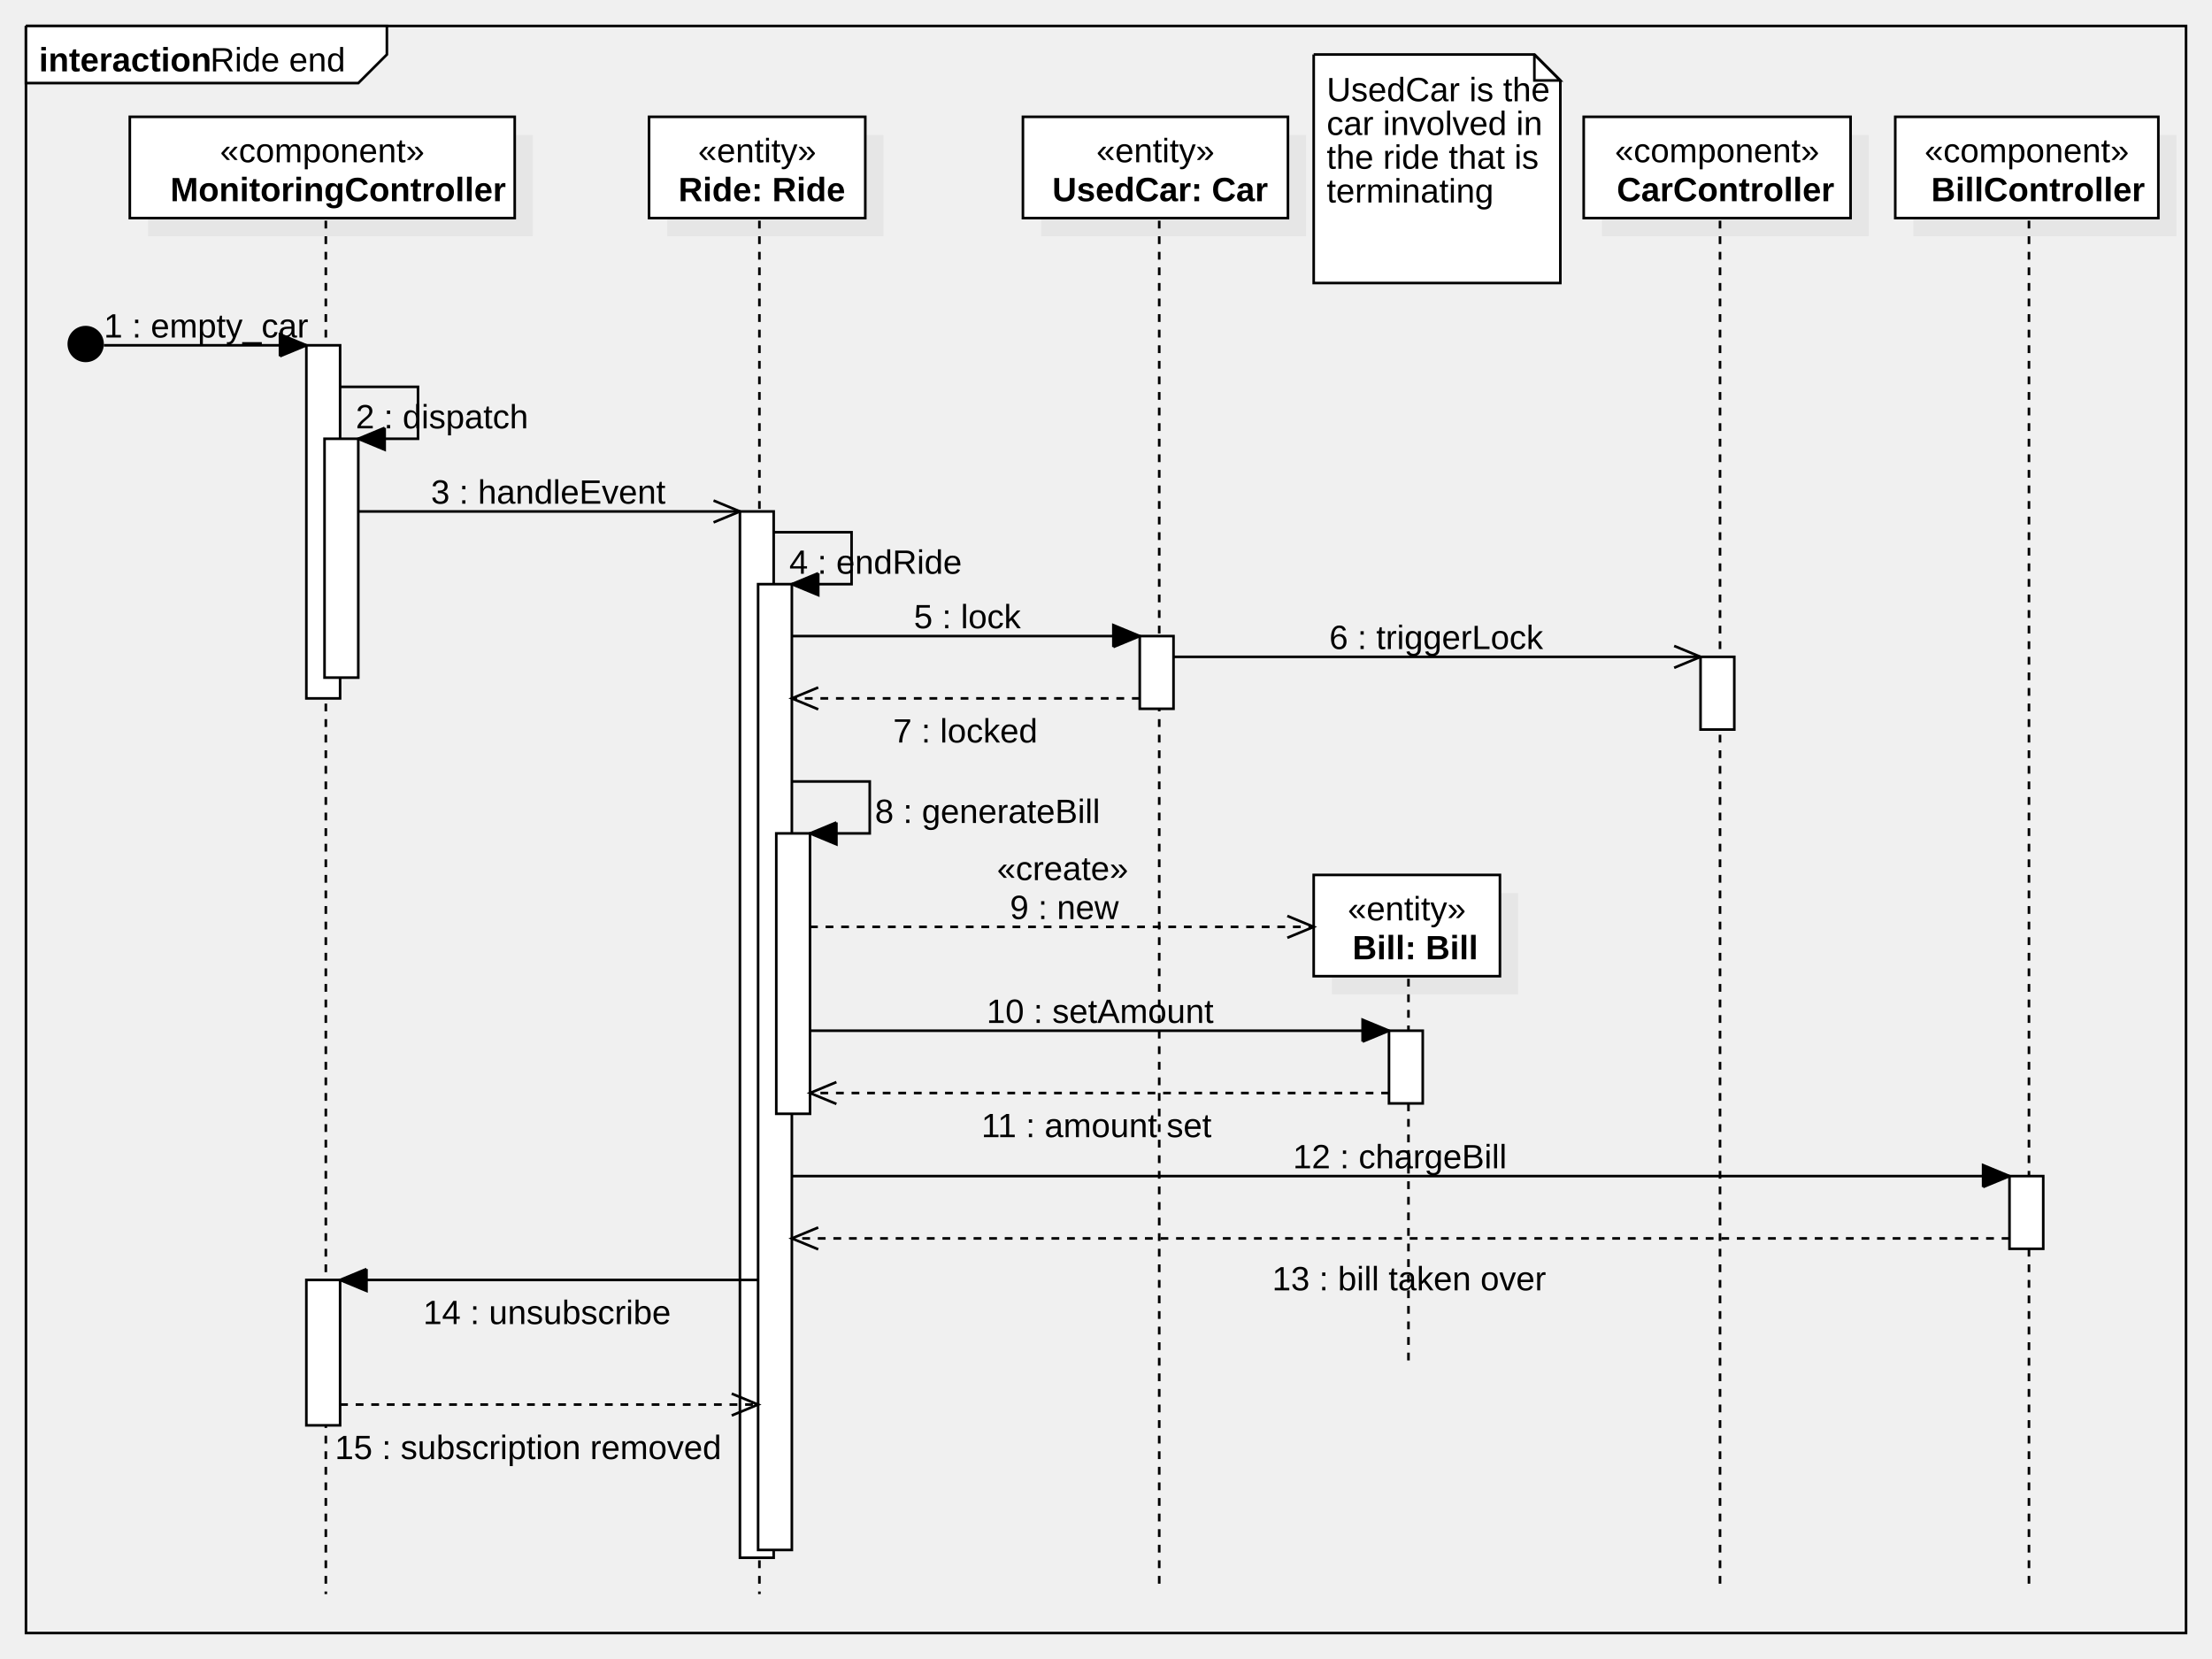
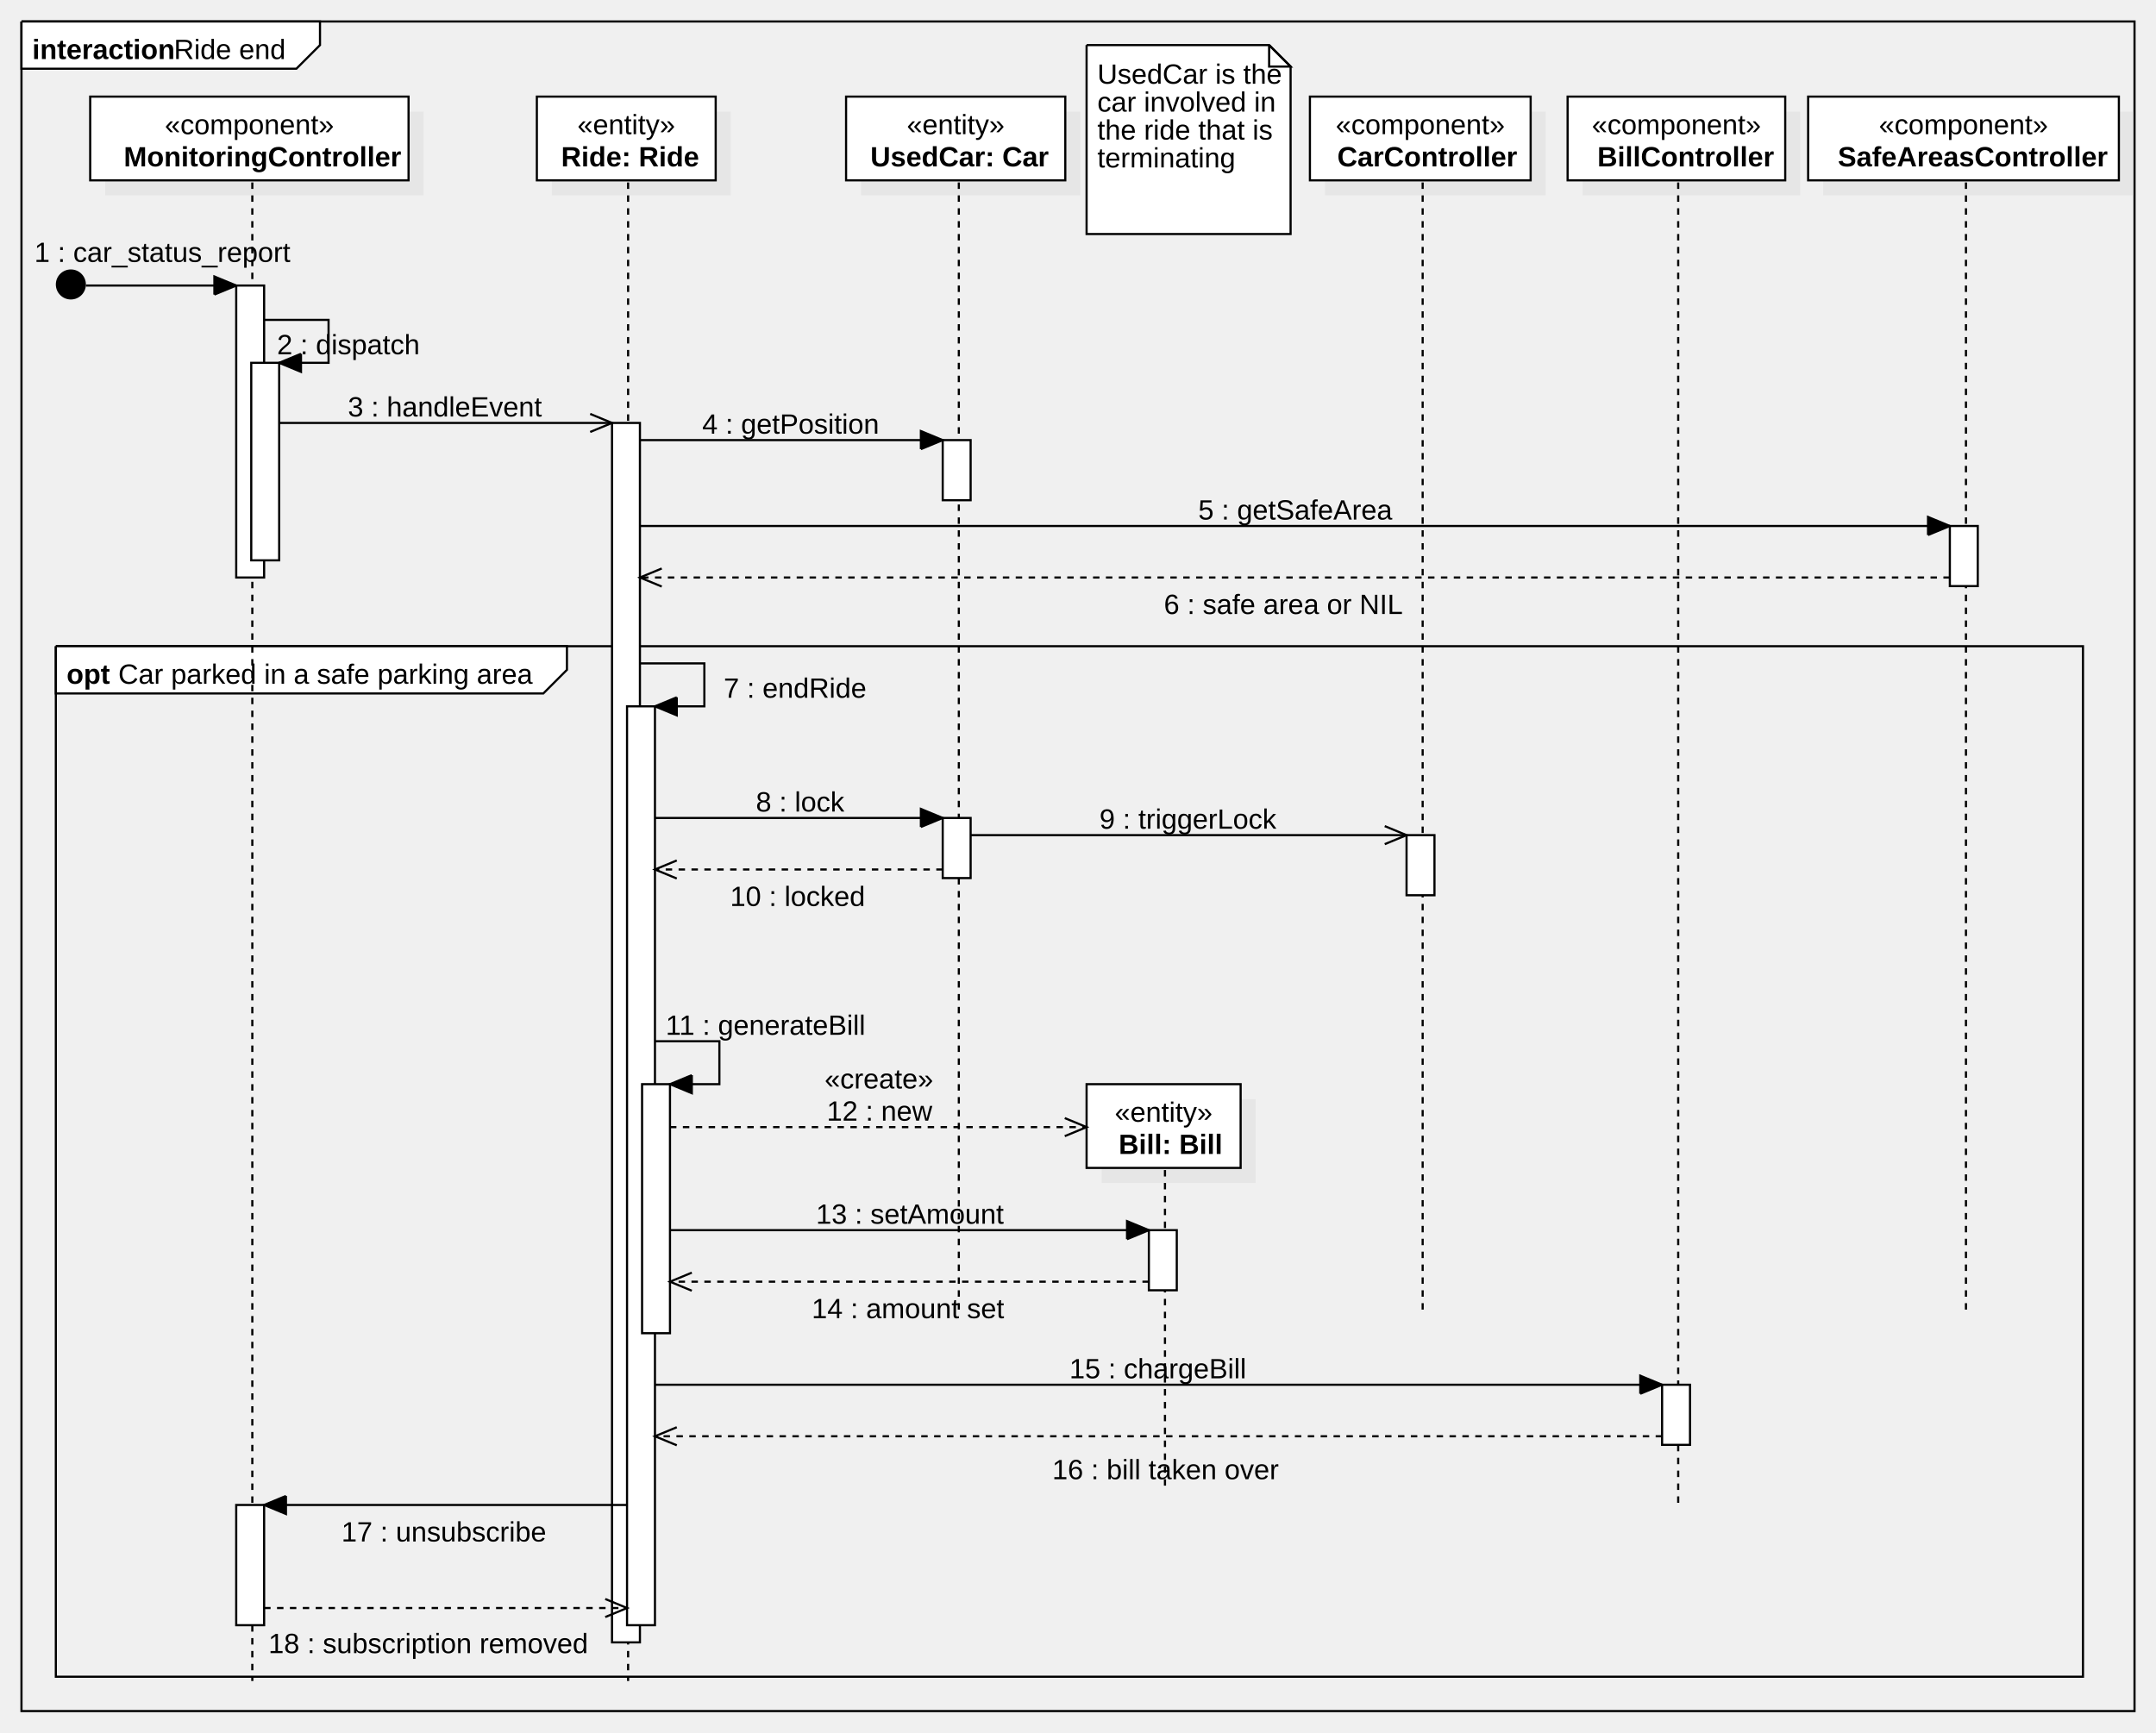
- <svg xmlns="http://www.w3.org/2000/svg" version="1.1" width="852" height="639">
+ <svg xmlns="http://www.w3.org/2000/svg" version="1.1" width="1004" height="807">
  <defs />
  <g>
    <g transform="translate(10,5) scale(1,1)">
-       <path fill="none" stroke="#000000" d="M 0 5 L 832 5 L 832 624 L 0 624 L 0 5" stroke-miterlimit="10" />
+       <path fill="none" stroke="#000000" d="M 0 5 L 984 5 L 984 792 L 0 792 L 0 5" stroke-miterlimit="10" />
    </g>
    <g transform="translate(10,5) scale(1,1)">
      <path fill="#ffffff" stroke="none" d="M 0 5 L 0 27 L 128.017 27 L 139.017 16 L 139.017 5 L 0 5" />
    </g>
    <g transform="translate(10,5) scale(1,1)">
      <path fill="none" stroke="#000000" d="M 0 5 L 0 27 L 128.017 27 L 139.017 16 L 139.017 5 L 0 5 L 0 5" stroke-miterlimit="10" />
    </g>
    <g transform="translate(10,5) scale(1,1)">
      <g>
        <path fill="none" stroke="none" />
        <text fill="#000000" stroke="none" font-family="Arial" font-size="13px" font-style="normal" font-weight="normal" text-decoration="none" x="70.979" y="22.5">Ride end</text>
      </g>
    </g>
    <g transform="translate(10,5) scale(1,1)">
      <g>
        <path fill="none" stroke="none" />
        <text fill="#000000" stroke="none" font-family="Arial" font-size="13px" font-style="normal" font-weight="bold" text-decoration="none" x="5" y="22.5">interaction</text>
      </g>
    </g>
    <g transform="translate(10,5) scale(1,1)">
-       <rect fill="#C0C0C0" stroke="none" x="47" y="47" width="148.257" height="39" opacity="0.2" />
-     </g>
-     <g transform="translate(10,5) scale(1,1)">
-       <rect fill="#ffffff" stroke="none" x="40" y="40" width="148.257" height="39" />
-     </g>
-     <g transform="translate(10,5) scale(1,1)">
-       <path fill="none" stroke="#000000" d="M 40 40 L 188.257 40 L 188.257 79 L 40 79 L 40 40 Z Z" stroke-miterlimit="10" />
-     </g>
-     <g transform="translate(10,5) scale(1,1)">
-       <g>
-         <path fill="none" stroke="none" />
-         <text fill="#000000" stroke="none" font-family="Arial" font-size="13px" font-style="normal" font-weight="normal" text-decoration="none" x="74.738" y="57.5">«component»</text>
-       </g>
-     </g>
-     <g transform="translate(10,5) scale(1,1)">
-       <g>
-         <path fill="none" stroke="none" />
-         <text fill="#000000" stroke="none" font-family="Arial" font-size="13px" font-style="normal" font-weight="bold" text-decoration="none" x="55.603" y="72.5">MonitoringController</text>
-       </g>
-     </g>
-     <g transform="translate(10,5) scale(1,1)">
-       <path fill="none" stroke="#000000" d="M 115.5 80 L 115.5 609" stroke-miterlimit="10" stroke-dasharray="3" />
+       <path fill="none" stroke="#000000" d="M 16 296 L 960 296 L 960 776 L 16 776 L 16 296" stroke-miterlimit="10" />
+     </g>
+     <g transform="translate(10,5) scale(1,1)">
+       <path fill="#ffffff" stroke="none" d="M 16 296 L 16 318 L 243.015 318 L 254.015 307 L 254.015 296 L 16 296" />
+     </g>
+     <g transform="translate(10,5) scale(1,1)">
+       <path fill="none" stroke="#000000" d="M 16 296 L 16 318 L 243.015 318 L 254.015 307 L 254.015 296 L 16 296 L 16 296" stroke-miterlimit="10" />
+     </g>
+     <g transform="translate(10,5) scale(1,1)">
+       <g>
+         <path fill="none" stroke="none" />
+         <text fill="#000000" stroke="none" font-family="Arial" font-size="13px" font-style="normal" font-weight="normal" text-decoration="none" x="45.072" y="313.5">Car parked in a safe parking area</text>
+       </g>
+     </g>
+     <g transform="translate(10,5) scale(1,1)">
+       <g>
+         <path fill="none" stroke="none" />
+         <text fill="#000000" stroke="none" font-family="Arial" font-size="13px" font-style="normal" font-weight="bold" text-decoration="none" x="21" y="313.5">opt</text>
+       </g>
+     </g>
+     <g transform="translate(10,5) scale(1,1)">
+       <rect fill="#C0C0C0" stroke="none" x="39" y="47" width="148.257" height="39" opacity="0.2" />
+     </g>
+     <g transform="translate(10,5) scale(1,1)">
+       <rect fill="#ffffff" stroke="none" x="32" y="40" width="148.257" height="39" />
+     </g>
+     <g transform="translate(10,5) scale(1,1)">
+       <path fill="none" stroke="#000000" d="M 32 40 L 180.257 40 L 180.257 79 L 32 79 L 32 40 Z Z" stroke-miterlimit="10" />
+     </g>
+     <g transform="translate(10,5) scale(1,1)">
+       <g>
+         <path fill="none" stroke="none" />
+         <text fill="#000000" stroke="none" font-family="Arial" font-size="13px" font-style="normal" font-weight="normal" text-decoration="none" x="66.738" y="57.5">«component»</text>
+       </g>
+     </g>
+     <g transform="translate(10,5) scale(1,1)">
+       <g>
+         <path fill="none" stroke="none" />
+         <text fill="#000000" stroke="none" font-family="Arial" font-size="13px" font-style="normal" font-weight="bold" text-decoration="none" x="47.603" y="72.5">MonitoringController</text>
+       </g>
+     </g>
+     <g transform="translate(10,5) scale(1,1)">
+       <path fill="none" stroke="#000000" d="M 107.5 80 L 107.5 778" stroke-miterlimit="10" stroke-dasharray="3" />
    </g>
    <g transform="translate(10,5) scale(1,1)">
      <rect fill="#C0C0C0" stroke="none" x="247" y="47" width="83.283" height="39" opacity="0.2" />
    </g>
    <g transform="translate(10,5) scale(1,1)">
      <rect fill="#ffffff" stroke="none" x="240" y="40" width="83.283" height="39" />
    </g>
    <g transform="translate(10,5) scale(1,1)">
      <path fill="none" stroke="#000000" d="M 240 40 L 323.283 40 L 323.283 79 L 240 79 L 240 40 Z Z" stroke-miterlimit="10" />
    </g>
    <g transform="translate(10,5) scale(1,1)">
      <g>
        <path fill="none" stroke="none" />
        <text fill="#000000" stroke="none" font-family="Arial" font-size="13px" font-style="normal" font-weight="normal" text-decoration="none" x="258.875" y="57.5">«entity»</text>
      </g>
    </g>
    <g transform="translate(10,5) scale(1,1)">
      <g>
        <path fill="none" stroke="none" />
        <text fill="#000000" stroke="none" font-family="Arial" font-size="13px" font-style="normal" font-weight="bold" text-decoration="none" x="251.293" y="72.5">Ride: Ride</text>
      </g>
    </g>
    <g transform="translate(10,5) scale(1,1)">
-       <path fill="none" stroke="#000000" d="M 282.5 80 L 282.5 609" stroke-miterlimit="10" stroke-dasharray="3" />
+       <path fill="none" stroke="#000000" d="M 282.5 80 L 282.5 778" stroke-miterlimit="10" stroke-dasharray="3" />
    </g>
    <g transform="translate(10,5) scale(1,1)">
      <rect fill="#C0C0C0" stroke="none" x="727" y="47" width="101.335" height="39" opacity="0.2" />
    </g>
    <g transform="translate(10,5) scale(1,1)">
      <rect fill="#ffffff" stroke="none" x="720" y="40" width="101.335" height="39" />
    </g>
    <g transform="translate(10,5) scale(1,1)">
      <path fill="none" stroke="#000000" d="M 720 40 L 821.335 40 L 821.335 79 L 720 79 L 720 40 Z Z" stroke-miterlimit="10" />
    </g>
    <g transform="translate(10,5) scale(1,1)">
      <g>
        <path fill="none" stroke="none" />
        <text fill="#000000" stroke="none" font-family="Arial" font-size="13px" font-style="normal" font-weight="normal" text-decoration="none" x="731.277" y="57.5">«component»</text>
      </g>
    </g>
    <g transform="translate(10,5) scale(1,1)">
      <g>
        <path fill="none" stroke="none" />
        <text fill="#000000" stroke="none" font-family="Arial" font-size="13px" font-style="normal" font-weight="bold" text-decoration="none" x="733.823" y="72.5">BillController</text>
      </g>
    </g>
    <g transform="translate(10,5) scale(1,1)">
-       <path fill="none" stroke="#000000" d="M 771.5 80 L 771.5 608" stroke-miterlimit="10" stroke-dasharray="3" />
+       <path fill="none" stroke="#000000" d="M 771.5 80 L 771.5 697" stroke-miterlimit="10" stroke-dasharray="3" />
    </g>
    <g transform="translate(10,5) scale(1,1)">
      <rect fill="#C0C0C0" stroke="none" x="391" y="47" width="102.084" height="39" opacity="0.2" />
    </g>
    <g transform="translate(10,5) scale(1,1)">
      <rect fill="#ffffff" stroke="none" x="384" y="40" width="102.084" height="39" />
    </g>
    <g transform="translate(10,5) scale(1,1)">
      <path fill="none" stroke="#000000" d="M 384 40 L 486.084 40 L 486.084 79 L 384 79 L 384 40 Z Z" stroke-miterlimit="10" />
    </g>
    <g transform="translate(10,5) scale(1,1)">
      <g>
        <path fill="none" stroke="none" />
        <text fill="#000000" stroke="none" font-family="Arial" font-size="13px" font-style="normal" font-weight="normal" text-decoration="none" x="412.276" y="57.5">«entity»</text>
      </g>
    </g>
    <g transform="translate(10,5) scale(1,1)">
      <g>
        <path fill="none" stroke="none" />
        <text fill="#000000" stroke="none" font-family="Arial" font-size="13px" font-style="normal" font-weight="bold" text-decoration="none" x="395.309" y="72.5">UsedCar: Car</text>
      </g>
    </g>
    <g transform="translate(10,5) scale(1,1)">
      <path fill="none" stroke="#000000" d="M 436.5 80 L 436.5 608" stroke-miterlimit="10" stroke-dasharray="3" />
    </g>
    <g transform="translate(10,5) scale(1,1)">
      <path fill="#ffffff" stroke="none" d="M 496 16 L 581 16 L 591 26 L 591 104 L 496 104 L 496 16" />
    </g>
    <g transform="translate(10,5) scale(1,1)">
      <path fill="none" stroke="#000000" d="M 496 16 L 581 16 L 591 26 L 591 104 L 496 104 L 496 16 L 496 16" stroke-miterlimit="10" />
    </g>
    <g transform="translate(10,5) scale(1,1)">
      <path fill="none" stroke="#000000" d="M 581 16 L 581 26 L 591 26 L 581 16" stroke-miterlimit="10" />
    </g>
    <g transform="translate(10,5) scale(1,1)">
      <g>
        <path fill="none" stroke="none" />
        <text fill="#000000" stroke="none" font-family="Arial" font-size="13px" font-style="normal" font-weight="normal" text-decoration="none" x="501" y="34">UsedCar is the</text>
        <text fill="#000000" stroke="none" font-family="Arial" font-size="13px" font-style="normal" font-weight="normal" text-decoration="none" x="501" y="47">car involved in</text>
        <text fill="#000000" stroke="none" font-family="Arial" font-size="13px" font-style="normal" font-weight="normal" text-decoration="none" x="501" y="60">the ride that is</text>
        <text fill="#000000" stroke="none" font-family="Arial" font-size="13px" font-style="normal" font-weight="normal" text-decoration="none" x="501" y="73">terminating</text>
      </g>
    </g>
    <g transform="translate(10,5) scale(1,1)">
      <path fill="#000000" stroke="none" d="M 16 127.5 C 16 123.634 19.134 120.5 23 120.5 C 26.866 120.5 30 123.634 30 127.5 C 30 131.366 26.866 134.5 23 134.5 C 19.134 134.5 16 131.366 16 127.5 Z" />
    </g>
    <g transform="translate(10,5) scale(1,1)">
      <rect fill="#C0C0C0" stroke="none" x="607" y="47" width="102.789" height="39" opacity="0.2" />
    </g>
    <g transform="translate(10,5) scale(1,1)">
      <rect fill="#ffffff" stroke="none" x="600" y="40" width="102.789" height="39" />
    </g>
    <g transform="translate(10,5) scale(1,1)">
      <path fill="none" stroke="#000000" d="M 600 40 L 702.789 40 L 702.789 79 L 600 79 L 600 40 Z Z" stroke-miterlimit="10" />
    </g>
    <g transform="translate(10,5) scale(1,1)">
      <g>
        <path fill="none" stroke="none" />
        <text fill="#000000" stroke="none" font-family="Arial" font-size="13px" font-style="normal" font-weight="normal" text-decoration="none" x="612.004" y="57.5">«component»</text>
      </g>
    </g>
    <g transform="translate(10,5) scale(1,1)">
      <g>
        <path fill="none" stroke="none" />
        <text fill="#000000" stroke="none" font-family="Arial" font-size="13px" font-style="normal" font-weight="bold" text-decoration="none" x="612.744" y="72.5">CarController</text>
      </g>
    </g>
    <g transform="translate(10,5) scale(1,1)">
      <path fill="none" stroke="#000000" d="M 652.5 80 L 652.5 608" stroke-miterlimit="10" stroke-dasharray="3" />
    </g>
    <g transform="translate(10,5) scale(1,1)">
-       <rect fill="#C0C0C0" stroke="none" x="503" y="339" width="71.736" height="39" opacity="0.2" />
-     </g>
-     <g transform="translate(10,5) scale(1,1)">
-       <rect fill="#ffffff" stroke="none" x="496" y="332" width="71.736" height="39" />
-     </g>
-     <g transform="translate(10,5) scale(1,1)">
-       <path fill="none" stroke="#000000" d="M 496 332 L 567.736 332 L 567.736 371 L 496 371 L 496 332 Z Z" stroke-miterlimit="10" />
-     </g>
-     <g transform="translate(10,5) scale(1,1)">
-       <g>
-         <path fill="none" stroke="none" />
-         <text fill="#000000" stroke="none" font-family="Arial" font-size="13px" font-style="normal" font-weight="normal" text-decoration="none" x="509.102" y="349.5">«entity»</text>
-       </g>
-     </g>
-     <g transform="translate(10,5) scale(1,1)">
-       <g>
-         <path fill="none" stroke="none" />
-         <text fill="#000000" stroke="none" font-family="Arial" font-size="13px" font-style="normal" font-weight="bold" text-decoration="none" x="510.921" y="364.5">Bill: Bill</text>
-       </g>
-     </g>
-     <g transform="translate(10,5) scale(1,1)">
-       <path fill="none" stroke="#000000" d="M 532.5 372 L 532.5 520" stroke-miterlimit="10" stroke-dasharray="3" />
-     </g>
-     <g transform="translate(10,5) scale(1,1)">
-       <path fill="none" stroke="#000000" d="M 30 128 L 108 128" stroke-miterlimit="10" />
-     </g>
-     <g transform="translate(10,5) scale(1,1)">
-       <path fill="#000000" stroke="none" d="M 97.837 132.21 L 108 128 L 97.837 123.79" />
-     </g>
-     <g transform="translate(10,5) scale(1,1)">
-       <path fill="none" stroke="#000000" d="M 97.837 132.21 L 108 128 L 97.837 123.79 L 97.837 132.21" stroke-miterlimit="10" />
-     </g>
-     <g transform="translate(10,5) scale(1,1)">
-       <g>
-         <path fill="none" stroke="none" />
-         <text fill="#000000" stroke="none" font-family="Arial" font-size="13px" font-style="normal" font-weight="normal" text-decoration="none" x="30" y="125">1 : empty_car</text>
-       </g>
-     </g>
-     <g transform="translate(10,5) scale(1,1)">
-       <rect fill="#ffffff" stroke="none" x="108" y="128" width="13" height="136" />
-     </g>
-     <g transform="translate(10,5) scale(1,1)">
-       <path fill="none" stroke="#000000" d="M 108 128 L 121 128 L 121 264 L 108 264 L 108 128 Z Z" stroke-miterlimit="10" />
-     </g>
-     <g transform="translate(10,5) scale(1,1)">
-       <path fill="none" stroke="#000000" d="M 121 144 L 151 144 L 151 164 L 128 164" stroke-miterlimit="10" />
-     </g>
-     <g transform="translate(10,5) scale(1,1)">
-       <path fill="#000000" stroke="none" d="M 138.163 159.79 L 128 164 L 138.163 168.21" />
-     </g>
-     <g transform="translate(10,5) scale(1,1)">
-       <path fill="none" stroke="#000000" d="M 138.163 159.79 L 128 164 L 138.163 168.21 L 138.163 159.79" stroke-miterlimit="10" />
-     </g>
-     <g transform="translate(10,5) scale(1,1)">
-       <g>
-         <path fill="none" stroke="none" />
-         <text fill="#000000" stroke="none" font-family="Arial" font-size="13px" font-style="normal" font-weight="normal" text-decoration="none" x="127" y="160">2 : dispatch</text>
-       </g>
-     </g>
-     <g transform="translate(10,5) scale(1,1)">
-       <rect fill="#ffffff" stroke="none" x="115" y="164" width="13" height="92" />
-     </g>
-     <g transform="translate(10,5) scale(1,1)">
-       <path fill="none" stroke="#000000" d="M 115 164 L 128 164 L 128 256 L 115 256 L 115 164 Z Z" stroke-miterlimit="10" />
-     </g>
-     <g transform="translate(10,5) scale(1,1)">
-       <path fill="none" stroke="#000000" d="M 128 192 L 275 192" stroke-miterlimit="10" />
+       <rect fill="#C0C0C0" stroke="none" x="503" y="507" width="71.736" height="39" opacity="0.2" />
+     </g>
+     <g transform="translate(10,5) scale(1,1)">
+       <rect fill="#ffffff" stroke="none" x="496" y="500" width="71.736" height="39" />
+     </g>
+     <g transform="translate(10,5) scale(1,1)">
+       <path fill="none" stroke="#000000" d="M 496 500 L 567.736 500 L 567.736 539 L 496 539 L 496 500 Z Z" stroke-miterlimit="10" />
+     </g>
+     <g transform="translate(10,5) scale(1,1)">
+       <g>
+         <path fill="none" stroke="none" />
+         <text fill="#000000" stroke="none" font-family="Arial" font-size="13px" font-style="normal" font-weight="normal" text-decoration="none" x="509.102" y="517.5">«entity»</text>
+       </g>
+     </g>
+     <g transform="translate(10,5) scale(1,1)">
+       <g>
+         <path fill="none" stroke="none" />
+         <text fill="#000000" stroke="none" font-family="Arial" font-size="13px" font-style="normal" font-weight="bold" text-decoration="none" x="510.921" y="532.5">Bill: Bill</text>
+       </g>
+     </g>
+     <g transform="translate(10,5) scale(1,1)">
+       <path fill="none" stroke="#000000" d="M 532.5 540 L 532.5 688" stroke-miterlimit="10" stroke-dasharray="3" />
+     </g>
+     <g transform="translate(10,5) scale(1,1)">
+       <rect fill="#C0C0C0" stroke="none" x="839" y="47" width="144.709" height="39" opacity="0.2" />
+     </g>
+     <g transform="translate(10,5) scale(1,1)">
+       <rect fill="#ffffff" stroke="none" x="832" y="40" width="144.709" height="39" />
+     </g>
+     <g transform="translate(10,5) scale(1,1)">
+       <path fill="none" stroke="#000000" d="M 832 40 L 976.709 40 L 976.709 79 L 832 79 L 832 40 Z Z" stroke-miterlimit="10" />
+     </g>
+     <g transform="translate(10,5) scale(1,1)">
+       <g>
+         <path fill="none" stroke="none" />
+         <text fill="#000000" stroke="none" font-family="Arial" font-size="13px" font-style="normal" font-weight="normal" text-decoration="none" x="864.964" y="57.5">«component»</text>
+       </g>
+     </g>
+     <g transform="translate(10,5) scale(1,1)">
+       <g>
+         <path fill="none" stroke="none" />
+         <text fill="#000000" stroke="none" font-family="Arial" font-size="13px" font-style="normal" font-weight="bold" text-decoration="none" x="845.826" y="72.5">SafeAreasController</text>
+       </g>
+     </g>
+     <g transform="translate(10,5) scale(1,1)">
+       <path fill="none" stroke="#000000" d="M 905.5 80 L 905.5 608" stroke-miterlimit="10" stroke-dasharray="3" />
+     </g>
+     <g transform="translate(10,5) scale(1,1)">
+       <path fill="none" stroke="#000000" d="M 30 128 L 100 128" stroke-miterlimit="10" />
+     </g>
+     <g transform="translate(10,5) scale(1,1)">
+       <path fill="#000000" stroke="none" d="M 89.837 132.21 L 100 128 L 89.837 123.79" />
+     </g>
+     <g transform="translate(10,5) scale(1,1)">
+       <path fill="none" stroke="#000000" d="M 89.837 132.21 L 100 128 L 89.837 123.79 L 89.837 132.21" stroke-miterlimit="10" />
+     </g>
+     <g transform="translate(10,5) scale(1,1)">
+       <g>
+         <path fill="none" stroke="none" />
+         <text fill="#000000" stroke="none" font-family="Arial" font-size="13px" font-style="normal" font-weight="normal" text-decoration="none" x="6" y="117">1 : car_status_report</text>
+       </g>
+     </g>
+     <g transform="translate(10,5) scale(1,1)">
+       <rect fill="#ffffff" stroke="none" x="100" y="128" width="13" height="136" />
+     </g>
+     <g transform="translate(10,5) scale(1,1)">
+       <path fill="none" stroke="#000000" d="M 100 128 L 113 128 L 113 264 L 100 264 L 100 128 Z Z" stroke-miterlimit="10" />
+     </g>
+     <g transform="translate(10,5) scale(1,1)">
+       <path fill="none" stroke="#000000" d="M 113 144 L 143 144 L 143 164 L 120 164" stroke-miterlimit="10" />
+     </g>
+     <g transform="translate(10,5) scale(1,1)">
+       <path fill="#000000" stroke="none" d="M 130.163 159.79 L 120 164 L 130.163 168.21" />
+     </g>
+     <g transform="translate(10,5) scale(1,1)">
+       <path fill="none" stroke="#000000" d="M 130.163 159.79 L 120 164 L 130.163 168.21 L 130.163 159.79" stroke-miterlimit="10" />
+     </g>
+     <g transform="translate(10,5) scale(1,1)">
+       <g>
+         <path fill="none" stroke="none" />
+         <text fill="#000000" stroke="none" font-family="Arial" font-size="13px" font-style="normal" font-weight="normal" text-decoration="none" x="119" y="160">2 : dispatch</text>
+       </g>
+     </g>
+     <g transform="translate(10,5) scale(1,1)">
+       <rect fill="#ffffff" stroke="none" x="107" y="164" width="13" height="92" />
+     </g>
+     <g transform="translate(10,5) scale(1,1)">
+       <path fill="none" stroke="#000000" d="M 107 164 L 120 164 L 120 256 L 107 256 L 107 164 Z Z" stroke-miterlimit="10" />
+     </g>
+     <g transform="translate(10,5) scale(1,1)">
+       <path fill="none" stroke="#000000" d="M 120 192 L 275 192" stroke-miterlimit="10" />
    </g>
    <g transform="translate(10,5) scale(1,1)">
      <path fill="none" stroke="#000000" d="M 264.837 196.21 L 275 192 L 264.837 187.79" stroke-miterlimit="10" />
    </g>
    <g transform="translate(10,5) scale(1,1)">
      <g>
        <path fill="none" stroke="none" />
-         <text fill="#000000" stroke="none" font-family="Arial" font-size="13px" font-style="normal" font-weight="normal" text-decoration="none" x="156" y="189">3 : handleEvent</text>
-       </g>
-     </g>
-     <g transform="translate(10,5) scale(1,1)">
-       <rect fill="#ffffff" stroke="none" x="275" y="192" width="13" height="403" />
-     </g>
-     <g transform="translate(10,5) scale(1,1)">
-       <path fill="none" stroke="#000000" d="M 275 192 L 288 192 L 288 595 L 275 595 L 275 192 Z Z" stroke-miterlimit="10" />
-     </g>
-     <g transform="translate(10,5) scale(1,1)">
-       <path fill="none" stroke="#000000" d="M 288 200 L 318 200 L 318 220 L 295 220" stroke-miterlimit="10" />
-     </g>
-     <g transform="translate(10,5) scale(1,1)">
-       <path fill="#000000" stroke="none" d="M 305.163 215.79 L 295 220 L 305.163 224.21" />
-     </g>
-     <g transform="translate(10,5) scale(1,1)">
-       <path fill="none" stroke="#000000" d="M 305.163 215.79 L 295 220 L 305.163 224.21 L 305.163 215.79" stroke-miterlimit="10" />
-     </g>
-     <g transform="translate(10,5) scale(1,1)">
-       <g>
-         <path fill="none" stroke="none" />
-         <text fill="#000000" stroke="none" font-family="Arial" font-size="13px" font-style="normal" font-weight="normal" text-decoration="none" x="294" y="216">4 : endRide</text>
-       </g>
-     </g>
-     <g transform="translate(10,5) scale(1,1)">
-       <rect fill="#ffffff" stroke="none" x="282" y="220" width="13" height="372" />
-     </g>
-     <g transform="translate(10,5) scale(1,1)">
-       <path fill="none" stroke="#000000" d="M 282 220 L 295 220 L 295 592 L 282 592 L 282 220 Z Z" stroke-miterlimit="10" />
-     </g>
-     <g transform="translate(10,5) scale(1,1)">
-       <path fill="none" stroke="#000000" d="M 295 240 L 429 240" stroke-miterlimit="10" />
-     </g>
-     <g transform="translate(10,5) scale(1,1)">
-       <path fill="#000000" stroke="none" d="M 418.837 244.21 L 429 240 L 418.837 235.79" />
-     </g>
-     <g transform="translate(10,5) scale(1,1)">
-       <path fill="none" stroke="#000000" d="M 418.837 244.21 L 429 240 L 418.837 235.79 L 418.837 244.21" stroke-miterlimit="10" />
-     </g>
-     <g transform="translate(10,5) scale(1,1)">
-       <g>
-         <path fill="none" stroke="none" />
-         <text fill="#000000" stroke="none" font-family="Arial" font-size="13px" font-style="normal" font-weight="normal" text-decoration="none" x="342" y="237">5 : lock</text>
-       </g>
-     </g>
-     <g transform="translate(10,5) scale(1,1)">
-       <rect fill="#ffffff" stroke="none" x="429" y="240" width="13" height="28" />
-     </g>
-     <g transform="translate(10,5) scale(1,1)">
-       <path fill="none" stroke="#000000" d="M 429 240 L 442 240 L 442 268 L 429 268 L 429 240 Z Z" stroke-miterlimit="10" />
-     </g>
-     <g transform="translate(10,5) scale(1,1)">
-       <path fill="none" stroke="#000000" d="M 442 248 L 645 248" stroke-miterlimit="10" />
-     </g>
-     <g transform="translate(10,5) scale(1,1)">
-       <path fill="none" stroke="#000000" d="M 634.837 252.21 L 645 248 L 634.837 243.79" stroke-miterlimit="10" />
-     </g>
-     <g transform="translate(10,5) scale(1,1)">
-       <g>
-         <path fill="none" stroke="none" />
-         <text fill="#000000" stroke="none" font-family="Arial" font-size="13px" font-style="normal" font-weight="normal" text-decoration="none" x="502" y="245">6 : triggerLock</text>
-       </g>
-     </g>
-     <g transform="translate(10,5) scale(1,1)">
-       <rect fill="#ffffff" stroke="none" x="645" y="248" width="13" height="28" />
-     </g>
-     <g transform="translate(10,5) scale(1,1)">
-       <path fill="none" stroke="#000000" d="M 645 248 L 658 248 L 658 276 L 645 276 L 645 248 Z Z" stroke-miterlimit="10" />
-     </g>
-     <g transform="translate(10,5) scale(1,1)">
-       <path fill="none" stroke="#000000" d="M 429 264 L 295 264" stroke-miterlimit="10" stroke-dasharray="3" />
-     </g>
-     <g transform="translate(10,5) scale(1,1)">
-       <path fill="none" stroke="#000000" d="M 305.163 259.79 L 295 264 L 305.163 268.21" stroke-miterlimit="10" />
-     </g>
-     <g transform="translate(10,5) scale(1,1)">
-       <g>
-         <path fill="none" stroke="none" />
-         <text fill="#000000" stroke="none" font-family="Arial" font-size="13px" font-style="normal" font-weight="normal" text-decoration="none" x="334" y="281">7 : locked</text>
-       </g>
-     </g>
-     <g transform="translate(10,5) scale(1,1)">
-       <path fill="none" stroke="#000000" d="M 295 296 L 325 296 L 325 316 L 302 316" stroke-miterlimit="10" />
-     </g>
-     <g transform="translate(10,5) scale(1,1)">
-       <path fill="#000000" stroke="none" d="M 312.163 311.79 L 302 316 L 312.163 320.21" />
-     </g>
-     <g transform="translate(10,5) scale(1,1)">
-       <path fill="none" stroke="#000000" d="M 312.163 311.79 L 302 316 L 312.163 320.21 L 312.163 311.79" stroke-miterlimit="10" />
-     </g>
-     <g transform="translate(10,5) scale(1,1)">
-       <g>
-         <path fill="none" stroke="none" />
-         <text fill="#000000" stroke="none" font-family="Arial" font-size="13px" font-style="normal" font-weight="normal" text-decoration="none" x="327" y="312">8 : generateBill</text>
-       </g>
-     </g>
-     <g transform="translate(10,5) scale(1,1)">
-       <rect fill="#ffffff" stroke="none" x="289" y="316" width="13" height="108" />
-     </g>
-     <g transform="translate(10,5) scale(1,1)">
-       <path fill="none" stroke="#000000" d="M 289 316 L 302 316 L 302 424 L 289 424 L 289 316 Z Z" stroke-miterlimit="10" />
-     </g>
-     <g transform="translate(10,5) scale(1,1)">
-       <path fill="none" stroke="#000000" d="M 302 352 L 496 352" stroke-miterlimit="10" stroke-dasharray="3" />
-     </g>
-     <g transform="translate(10,5) scale(1,1)">
-       <path fill="none" stroke="#000000" d="M 485.837 356.21 L 496 352 L 485.837 347.79" stroke-miterlimit="10" />
-     </g>
-     <g transform="translate(10,5) scale(1,1)">
-       <g>
-         <path fill="none" stroke="none" />
-         <text fill="#000000" stroke="none" font-family="Arial" font-size="13px" font-style="normal" font-weight="normal" text-decoration="none" x="379" y="349">9 : new</text>
-       </g>
-     </g>
-     <g transform="translate(10,5) scale(1,1)">
-       <g>
-         <path fill="none" stroke="none" />
-         <text fill="#000000" stroke="none" font-family="Arial" font-size="13px" font-style="normal" font-weight="normal" text-decoration="none" x="374" y="334">«create»</text>
-       </g>
-     </g>
-     <g transform="translate(10,5) scale(1,1)">
-       <path fill="none" stroke="#000000" d="M 302 392 L 525 392" stroke-miterlimit="10" />
-     </g>
-     <g transform="translate(10,5) scale(1,1)">
-       <path fill="#000000" stroke="none" d="M 514.837 396.21 L 525 392 L 514.837 387.79" />
-     </g>
-     <g transform="translate(10,5) scale(1,1)">
-       <path fill="none" stroke="#000000" d="M 514.837 396.21 L 525 392 L 514.837 387.79 L 514.837 396.21" stroke-miterlimit="10" />
-     </g>
-     <g transform="translate(10,5) scale(1,1)">
-       <g>
-         <path fill="none" stroke="none" />
-         <text fill="#000000" stroke="none" font-family="Arial" font-size="13px" font-style="normal" font-weight="normal" text-decoration="none" x="370" y="389">10 : setAmount</text>
-       </g>
-     </g>
-     <g transform="translate(10,5) scale(1,1)">
-       <rect fill="#ffffff" stroke="none" x="525" y="392" width="13" height="28" />
-     </g>
-     <g transform="translate(10,5) scale(1,1)">
-       <path fill="none" stroke="#000000" d="M 525 392 L 538 392 L 538 420 L 525 420 L 525 392 Z Z" stroke-miterlimit="10" />
-     </g>
-     <g transform="translate(10,5) scale(1,1)">
-       <path fill="none" stroke="#000000" d="M 525 416 L 302 416" stroke-miterlimit="10" stroke-dasharray="3" />
-     </g>
-     <g transform="translate(10,5) scale(1,1)">
-       <path fill="none" stroke="#000000" d="M 312.163 411.79 L 302 416 L 312.163 420.21" stroke-miterlimit="10" />
-     </g>
-     <g transform="translate(10,5) scale(1,1)">
-       <g>
-         <path fill="none" stroke="none" />
-         <text fill="#000000" stroke="none" font-family="Arial" font-size="13px" font-style="normal" font-weight="normal" text-decoration="none" x="368" y="433">11 : amount set</text>
-       </g>
-     </g>
-     <g transform="translate(10,5) scale(1,1)">
-       <path fill="none" stroke="#000000" d="M 295 448 L 764 448" stroke-miterlimit="10" />
-     </g>
-     <g transform="translate(10,5) scale(1,1)">
-       <path fill="#000000" stroke="none" d="M 753.837 452.21 L 764 448 L 753.837 443.79" />
-     </g>
-     <g transform="translate(10,5) scale(1,1)">
-       <path fill="none" stroke="#000000" d="M 753.837 452.21 L 764 448 L 753.837 443.79 L 753.837 452.21" stroke-miterlimit="10" />
-     </g>
-     <g transform="translate(10,5) scale(1,1)">
-       <g>
-         <path fill="none" stroke="none" />
-         <text fill="#000000" stroke="none" font-family="Arial" font-size="13px" font-style="normal" font-weight="normal" text-decoration="none" x="488" y="445">12 : chargeBill</text>
-       </g>
-     </g>
-     <g transform="translate(10,5) scale(1,1)">
-       <rect fill="#ffffff" stroke="none" x="764" y="448" width="13" height="28" />
-     </g>
-     <g transform="translate(10,5) scale(1,1)">
-       <path fill="none" stroke="#000000" d="M 764 448 L 777 448 L 777 476 L 764 476 L 764 448 Z Z" stroke-miterlimit="10" />
-     </g>
-     <g transform="translate(10,5) scale(1,1)">
-       <path fill="none" stroke="#000000" d="M 764 472 L 295 472" stroke-miterlimit="10" stroke-dasharray="3" />
-     </g>
-     <g transform="translate(10,5) scale(1,1)">
-       <path fill="none" stroke="#000000" d="M 305.163 467.79 L 295 472 L 305.163 476.21" stroke-miterlimit="10" />
-     </g>
-     <g transform="translate(10,5) scale(1,1)">
-       <g>
-         <path fill="none" stroke="none" />
-         <text fill="#000000" stroke="none" font-family="Arial" font-size="13px" font-style="normal" font-weight="normal" text-decoration="none" x="480" y="492">13 : bill taken over</text>
-       </g>
-     </g>
-     <g transform="translate(10,5) scale(1,1)">
-       <path fill="none" stroke="#000000" d="M 282 488 L 121 488" stroke-miterlimit="10" />
-     </g>
-     <g transform="translate(10,5) scale(1,1)">
-       <path fill="#000000" stroke="none" d="M 131.163 483.79 L 121 488 L 131.163 492.21" />
-     </g>
-     <g transform="translate(10,5) scale(1,1)">
-       <path fill="none" stroke="#000000" d="M 131.163 483.79 L 121 488 L 131.163 492.21 L 131.163 483.79" stroke-miterlimit="10" />
-     </g>
-     <g transform="translate(10,5) scale(1,1)">
-       <g>
-         <path fill="none" stroke="none" />
-         <text fill="#000000" stroke="none" font-family="Arial" font-size="13px" font-style="normal" font-weight="normal" text-decoration="none" x="153" y="505">14 : unsubscribe</text>
-       </g>
-     </g>
-     <g transform="translate(10,5) scale(1,1)">
-       <rect fill="#ffffff" stroke="none" x="108" y="488" width="13" height="56" />
-     </g>
-     <g transform="translate(10,5) scale(1,1)">
-       <path fill="none" stroke="#000000" d="M 108 488 L 121 488 L 121 544 L 108 544 L 108 488 Z Z" stroke-miterlimit="10" />
-     </g>
-     <g transform="translate(10,5) scale(1,1)">
-       <path fill="none" stroke="#000000" d="M 121 536 L 282 536" stroke-miterlimit="10" stroke-dasharray="3" />
-     </g>
-     <g transform="translate(10,5) scale(1,1)">
-       <path fill="none" stroke="#000000" d="M 271.837 540.21 L 282 536 L 271.837 531.79" stroke-miterlimit="10" />
-     </g>
-     <g transform="translate(10,5) scale(1,1)">
-       <g>
-         <path fill="none" stroke="none" />
-         <text fill="#000000" stroke="none" font-family="Arial" font-size="13px" font-style="normal" font-weight="normal" text-decoration="none" x="119" y="557">15 : subscription removed</text>
+         <text fill="#000000" stroke="none" font-family="Arial" font-size="13px" font-style="normal" font-weight="normal" text-decoration="none" x="152" y="189">3 : handleEvent</text>
+       </g>
+     </g>
+     <g transform="translate(10,5) scale(1,1)">
+       <rect fill="#ffffff" stroke="none" x="275" y="192" width="13" height="568" />
+     </g>
+     <g transform="translate(10,5) scale(1,1)">
+       <path fill="none" stroke="#000000" d="M 275 192 L 288 192 L 288 760 L 275 760 L 275 192 Z Z" stroke-miterlimit="10" />
+     </g>
+     <g transform="translate(10,5) scale(1,1)">
+       <path fill="none" stroke="#000000" d="M 288 200 L 429 200" stroke-miterlimit="10" />
+     </g>
+     <g transform="translate(10,5) scale(1,1)">
+       <path fill="#000000" stroke="none" d="M 418.837 204.21 L 429 200 L 418.837 195.79" />
+     </g>
+     <g transform="translate(10,5) scale(1,1)">
+       <path fill="none" stroke="#000000" d="M 418.837 204.21 L 429 200 L 418.837 195.79 L 418.837 204.21" stroke-miterlimit="10" />
+     </g>
+     <g transform="translate(10,5) scale(1,1)">
+       <g>
+         <path fill="none" stroke="none" />
+         <text fill="#000000" stroke="none" font-family="Arial" font-size="13px" font-style="normal" font-weight="normal" text-decoration="none" x="317" y="197">4 : getPosition</text>
+       </g>
+     </g>
+     <g transform="translate(10,5) scale(1,1)">
+       <rect fill="#ffffff" stroke="none" x="429" y="200" width="13" height="28" />
+     </g>
+     <g transform="translate(10,5) scale(1,1)">
+       <path fill="none" stroke="#000000" d="M 429 200 L 442 200 L 442 228 L 429 228 L 429 200 Z Z" stroke-miterlimit="10" />
+     </g>
+     <g transform="translate(10,5) scale(1,1)">
+       <path fill="none" stroke="#000000" d="M 288 240 L 898 240" stroke-miterlimit="10" />
+     </g>
+     <g transform="translate(10,5) scale(1,1)">
+       <path fill="#000000" stroke="none" d="M 887.837 244.21 L 898 240 L 887.837 235.79" />
+     </g>
+     <g transform="translate(10,5) scale(1,1)">
+       <path fill="none" stroke="#000000" d="M 887.837 244.21 L 898 240 L 887.837 235.79 L 887.837 244.21" stroke-miterlimit="10" />
+     </g>
+     <g transform="translate(10,5) scale(1,1)">
+       <g>
+         <path fill="none" stroke="none" />
+         <text fill="#000000" stroke="none" font-family="Arial" font-size="13px" font-style="normal" font-weight="normal" text-decoration="none" x="548" y="237">5 : getSafeArea</text>
+       </g>
+     </g>
+     <g transform="translate(10,5) scale(1,1)">
+       <rect fill="#ffffff" stroke="none" x="898" y="240" width="13" height="28" />
+     </g>
+     <g transform="translate(10,5) scale(1,1)">
+       <path fill="none" stroke="#000000" d="M 898 240 L 911 240 L 911 268 L 898 268 L 898 240 Z Z" stroke-miterlimit="10" />
+     </g>
+     <g transform="translate(10,5) scale(1,1)">
+       <path fill="none" stroke="#000000" d="M 898 264 L 288 264" stroke-miterlimit="10" stroke-dasharray="3" />
+     </g>
+     <g transform="translate(10,5) scale(1,1)">
+       <path fill="none" stroke="#000000" d="M 298.163 259.79 L 288 264 L 298.163 268.21" stroke-miterlimit="10" />
+     </g>
+     <g transform="translate(10,5) scale(1,1)">
+       <g>
+         <path fill="none" stroke="none" />
+         <text fill="#000000" stroke="none" font-family="Arial" font-size="13px" font-style="normal" font-weight="normal" text-decoration="none" x="532" y="281">6 : safe area or NIL</text>
+       </g>
+     </g>
+     <g transform="translate(10,5) scale(1,1)">
+       <path fill="none" stroke="#000000" d="M 288 304 L 318 304 L 318 324 L 295 324" stroke-miterlimit="10" />
+     </g>
+     <g transform="translate(10,5) scale(1,1)">
+       <path fill="#000000" stroke="none" d="M 305.163 319.79 L 295 324 L 305.163 328.21" />
+     </g>
+     <g transform="translate(10,5) scale(1,1)">
+       <path fill="none" stroke="#000000" d="M 305.163 319.79 L 295 324 L 305.163 328.21 L 305.163 319.79" stroke-miterlimit="10" />
+     </g>
+     <g transform="translate(10,5) scale(1,1)">
+       <g>
+         <path fill="none" stroke="none" />
+         <text fill="#000000" stroke="none" font-family="Arial" font-size="13px" font-style="normal" font-weight="normal" text-decoration="none" x="327" y="320">7 : endRide</text>
+       </g>
+     </g>
+     <g transform="translate(10,5) scale(1,1)">
+       <rect fill="#ffffff" stroke="none" x="282" y="324" width="13" height="428" />
+     </g>
+     <g transform="translate(10,5) scale(1,1)">
+       <path fill="none" stroke="#000000" d="M 282 324 L 295 324 L 295 752 L 282 752 L 282 324 Z Z" stroke-miterlimit="10" />
+     </g>
+     <g transform="translate(10,5) scale(1,1)">
+       <path fill="none" stroke="#000000" d="M 295 376 L 429 376" stroke-miterlimit="10" />
+     </g>
+     <g transform="translate(10,5) scale(1,1)">
+       <path fill="#000000" stroke="none" d="M 418.837 380.21 L 429 376 L 418.837 371.79" />
+     </g>
+     <g transform="translate(10,5) scale(1,1)">
+       <path fill="none" stroke="#000000" d="M 418.837 380.21 L 429 376 L 418.837 371.79 L 418.837 380.21" stroke-miterlimit="10" />
+     </g>
+     <g transform="translate(10,5) scale(1,1)">
+       <g>
+         <path fill="none" stroke="none" />
+         <text fill="#000000" stroke="none" font-family="Arial" font-size="13px" font-style="normal" font-weight="normal" text-decoration="none" x="342" y="373">8 : lock</text>
+       </g>
+     </g>
+     <g transform="translate(10,5) scale(1,1)">
+       <rect fill="#ffffff" stroke="none" x="429" y="376" width="13" height="28" />
+     </g>
+     <g transform="translate(10,5) scale(1,1)">
+       <path fill="none" stroke="#000000" d="M 429 376 L 442 376 L 442 404 L 429 404 L 429 376 Z Z" stroke-miterlimit="10" />
+     </g>
+     <g transform="translate(10,5) scale(1,1)">
+       <path fill="none" stroke="#000000" d="M 442 384 L 645 384" stroke-miterlimit="10" />
+     </g>
+     <g transform="translate(10,5) scale(1,1)">
+       <path fill="none" stroke="#000000" d="M 634.837 388.21 L 645 384 L 634.837 379.79" stroke-miterlimit="10" />
+     </g>
+     <g transform="translate(10,5) scale(1,1)">
+       <g>
+         <path fill="none" stroke="none" />
+         <text fill="#000000" stroke="none" font-family="Arial" font-size="13px" font-style="normal" font-weight="normal" text-decoration="none" x="502" y="381">9 : triggerLock</text>
+       </g>
+     </g>
+     <g transform="translate(10,5) scale(1,1)">
+       <rect fill="#ffffff" stroke="none" x="645" y="384" width="13" height="28" />
+     </g>
+     <g transform="translate(10,5) scale(1,1)">
+       <path fill="none" stroke="#000000" d="M 645 384 L 658 384 L 658 412 L 645 412 L 645 384 Z Z" stroke-miterlimit="10" />
+     </g>
+     <g transform="translate(10,5) scale(1,1)">
+       <path fill="none" stroke="#000000" d="M 429 400 L 295 400" stroke-miterlimit="10" stroke-dasharray="3" />
+     </g>
+     <g transform="translate(10,5) scale(1,1)">
+       <path fill="none" stroke="#000000" d="M 305.163 395.79 L 295 400 L 305.163 404.21" stroke-miterlimit="10" />
+     </g>
+     <g transform="translate(10,5) scale(1,1)">
+       <g>
+         <path fill="none" stroke="none" />
+         <text fill="#000000" stroke="none" font-family="Arial" font-size="13px" font-style="normal" font-weight="normal" text-decoration="none" x="330" y="417">10 : locked</text>
+       </g>
+     </g>
+     <g transform="translate(10,5) scale(1,1)">
+       <path fill="none" stroke="#000000" d="M 295 480 L 325 480 L 325 500 L 302 500" stroke-miterlimit="10" />
+     </g>
+     <g transform="translate(10,5) scale(1,1)">
+       <path fill="#000000" stroke="none" d="M 312.163 495.79 L 302 500 L 312.163 504.21" />
+     </g>
+     <g transform="translate(10,5) scale(1,1)">
+       <path fill="none" stroke="#000000" d="M 312.163 495.79 L 302 500 L 312.163 504.21 L 312.163 495.79" stroke-miterlimit="10" />
+     </g>
+     <g transform="translate(10,5) scale(1,1)">
+       <g>
+         <path fill="none" stroke="none" />
+         <text fill="#000000" stroke="none" font-family="Arial" font-size="13px" font-style="normal" font-weight="normal" text-decoration="none" x="300" y="477">11 : generateBill</text>
+       </g>
+     </g>
+     <g transform="translate(10,5) scale(1,1)">
+       <rect fill="#ffffff" stroke="none" x="289" y="500" width="13" height="116" />
+     </g>
+     <g transform="translate(10,5) scale(1,1)">
+       <path fill="none" stroke="#000000" d="M 289 500 L 302 500 L 302 616 L 289 616 L 289 500 Z Z" stroke-miterlimit="10" />
+     </g>
+     <g transform="translate(10,5) scale(1,1)">
+       <path fill="none" stroke="#000000" d="M 302 520 L 496 520" stroke-miterlimit="10" stroke-dasharray="3" />
+     </g>
+     <g transform="translate(10,5) scale(1,1)">
+       <path fill="none" stroke="#000000" d="M 485.837 524.21 L 496 520 L 485.837 515.79" stroke-miterlimit="10" />
+     </g>
+     <g transform="translate(10,5) scale(1,1)">
+       <g>
+         <path fill="none" stroke="none" />
+         <text fill="#000000" stroke="none" font-family="Arial" font-size="13px" font-style="normal" font-weight="normal" text-decoration="none" x="375" y="517">12 : new</text>
+       </g>
+     </g>
+     <g transform="translate(10,5) scale(1,1)">
+       <g>
+         <path fill="none" stroke="none" />
+         <text fill="#000000" stroke="none" font-family="Arial" font-size="13px" font-style="normal" font-weight="normal" text-decoration="none" x="374" y="502">«create»</text>
+       </g>
+     </g>
+     <g transform="translate(10,5) scale(1,1)">
+       <path fill="none" stroke="#000000" d="M 302 568 L 525 568" stroke-miterlimit="10" />
+     </g>
+     <g transform="translate(10,5) scale(1,1)">
+       <path fill="#000000" stroke="none" d="M 514.837 572.21 L 525 568 L 514.837 563.79" />
+     </g>
+     <g transform="translate(10,5) scale(1,1)">
+       <path fill="none" stroke="#000000" d="M 514.837 572.21 L 525 568 L 514.837 563.79 L 514.837 572.21" stroke-miterlimit="10" />
+     </g>
+     <g transform="translate(10,5) scale(1,1)">
+       <g>
+         <path fill="none" stroke="none" />
+         <text fill="#000000" stroke="none" font-family="Arial" font-size="13px" font-style="normal" font-weight="normal" text-decoration="none" x="370" y="565">13 : setAmount</text>
+       </g>
+     </g>
+     <g transform="translate(10,5) scale(1,1)">
+       <rect fill="#ffffff" stroke="none" x="525" y="568" width="13" height="28" />
+     </g>
+     <g transform="translate(10,5) scale(1,1)">
+       <path fill="none" stroke="#000000" d="M 525 568 L 538 568 L 538 596 L 525 596 L 525 568 Z Z" stroke-miterlimit="10" />
+     </g>
+     <g transform="translate(10,5) scale(1,1)">
+       <path fill="none" stroke="#000000" d="M 525 592 L 302 592" stroke-miterlimit="10" stroke-dasharray="3" />
+     </g>
+     <g transform="translate(10,5) scale(1,1)">
+       <path fill="none" stroke="#000000" d="M 312.163 587.79 L 302 592 L 312.163 596.21" stroke-miterlimit="10" />
+     </g>
+     <g transform="translate(10,5) scale(1,1)">
+       <g>
+         <path fill="none" stroke="none" />
+         <text fill="#000000" stroke="none" font-family="Arial" font-size="13px" font-style="normal" font-weight="normal" text-decoration="none" x="368" y="609">14 : amount set</text>
+       </g>
+     </g>
+     <g transform="translate(10,5) scale(1,1)">
+       <path fill="none" stroke="#000000" d="M 295 640 L 764 640" stroke-miterlimit="10" />
+     </g>
+     <g transform="translate(10,5) scale(1,1)">
+       <path fill="#000000" stroke="none" d="M 753.837 644.21 L 764 640 L 753.837 635.79" />
+     </g>
+     <g transform="translate(10,5) scale(1,1)">
+       <path fill="none" stroke="#000000" d="M 753.837 644.21 L 764 640 L 753.837 635.79 L 753.837 644.21" stroke-miterlimit="10" />
+     </g>
+     <g transform="translate(10,5) scale(1,1)">
+       <g>
+         <path fill="none" stroke="none" />
+         <text fill="#000000" stroke="none" font-family="Arial" font-size="13px" font-style="normal" font-weight="normal" text-decoration="none" x="488" y="637">15 : chargeBill</text>
+       </g>
+     </g>
+     <g transform="translate(10,5) scale(1,1)">
+       <rect fill="#ffffff" stroke="none" x="764" y="640" width="13" height="28" />
+     </g>
+     <g transform="translate(10,5) scale(1,1)">
+       <path fill="none" stroke="#000000" d="M 764 640 L 777 640 L 777 668 L 764 668 L 764 640 Z Z" stroke-miterlimit="10" />
+     </g>
+     <g transform="translate(10,5) scale(1,1)">
+       <path fill="none" stroke="#000000" d="M 764 664 L 295 664" stroke-miterlimit="10" stroke-dasharray="3" />
+     </g>
+     <g transform="translate(10,5) scale(1,1)">
+       <path fill="none" stroke="#000000" d="M 305.163 659.79 L 295 664 L 305.163 668.21" stroke-miterlimit="10" />
+     </g>
+     <g transform="translate(10,5) scale(1,1)">
+       <g>
+         <path fill="none" stroke="none" />
+         <text fill="#000000" stroke="none" font-family="Arial" font-size="13px" font-style="normal" font-weight="normal" text-decoration="none" x="480" y="684">16 : bill taken over</text>
+       </g>
+     </g>
+     <g transform="translate(10,5) scale(1,1)">
+       <path fill="none" stroke="#000000" d="M 282 696 L 113 696" stroke-miterlimit="10" />
+     </g>
+     <g transform="translate(10,5) scale(1,1)">
+       <path fill="#000000" stroke="none" d="M 123.163 691.79 L 113 696 L 123.163 700.21" />
+     </g>
+     <g transform="translate(10,5) scale(1,1)">
+       <path fill="none" stroke="#000000" d="M 123.163 691.79 L 113 696 L 123.163 700.21 L 123.163 691.79" stroke-miterlimit="10" />
+     </g>
+     <g transform="translate(10,5) scale(1,1)">
+       <g>
+         <path fill="none" stroke="none" />
+         <text fill="#000000" stroke="none" font-family="Arial" font-size="13px" font-style="normal" font-weight="normal" text-decoration="none" x="149" y="713">17 : unsubscribe</text>
+       </g>
+     </g>
+     <g transform="translate(10,5) scale(1,1)">
+       <rect fill="#ffffff" stroke="none" x="100" y="696" width="13" height="56" />
+     </g>
+     <g transform="translate(10,5) scale(1,1)">
+       <path fill="none" stroke="#000000" d="M 100 696 L 113 696 L 113 752 L 100 752 L 100 696 Z Z" stroke-miterlimit="10" />
+     </g>
+     <g transform="translate(10,5) scale(1,1)">
+       <path fill="none" stroke="#000000" d="M 113 744 L 282 744" stroke-miterlimit="10" stroke-dasharray="3" />
+     </g>
+     <g transform="translate(10,5) scale(1,1)">
+       <path fill="none" stroke="#000000" d="M 271.837 748.21 L 282 744 L 271.837 739.79" stroke-miterlimit="10" />
+     </g>
+     <g transform="translate(10,5) scale(1,1)">
+       <g>
+         <path fill="none" stroke="none" />
+         <text fill="#000000" stroke="none" font-family="Arial" font-size="13px" font-style="normal" font-weight="normal" text-decoration="none" x="115" y="765">18 : subscription removed</text>
      </g>
    </g>
  </g>
</svg>
